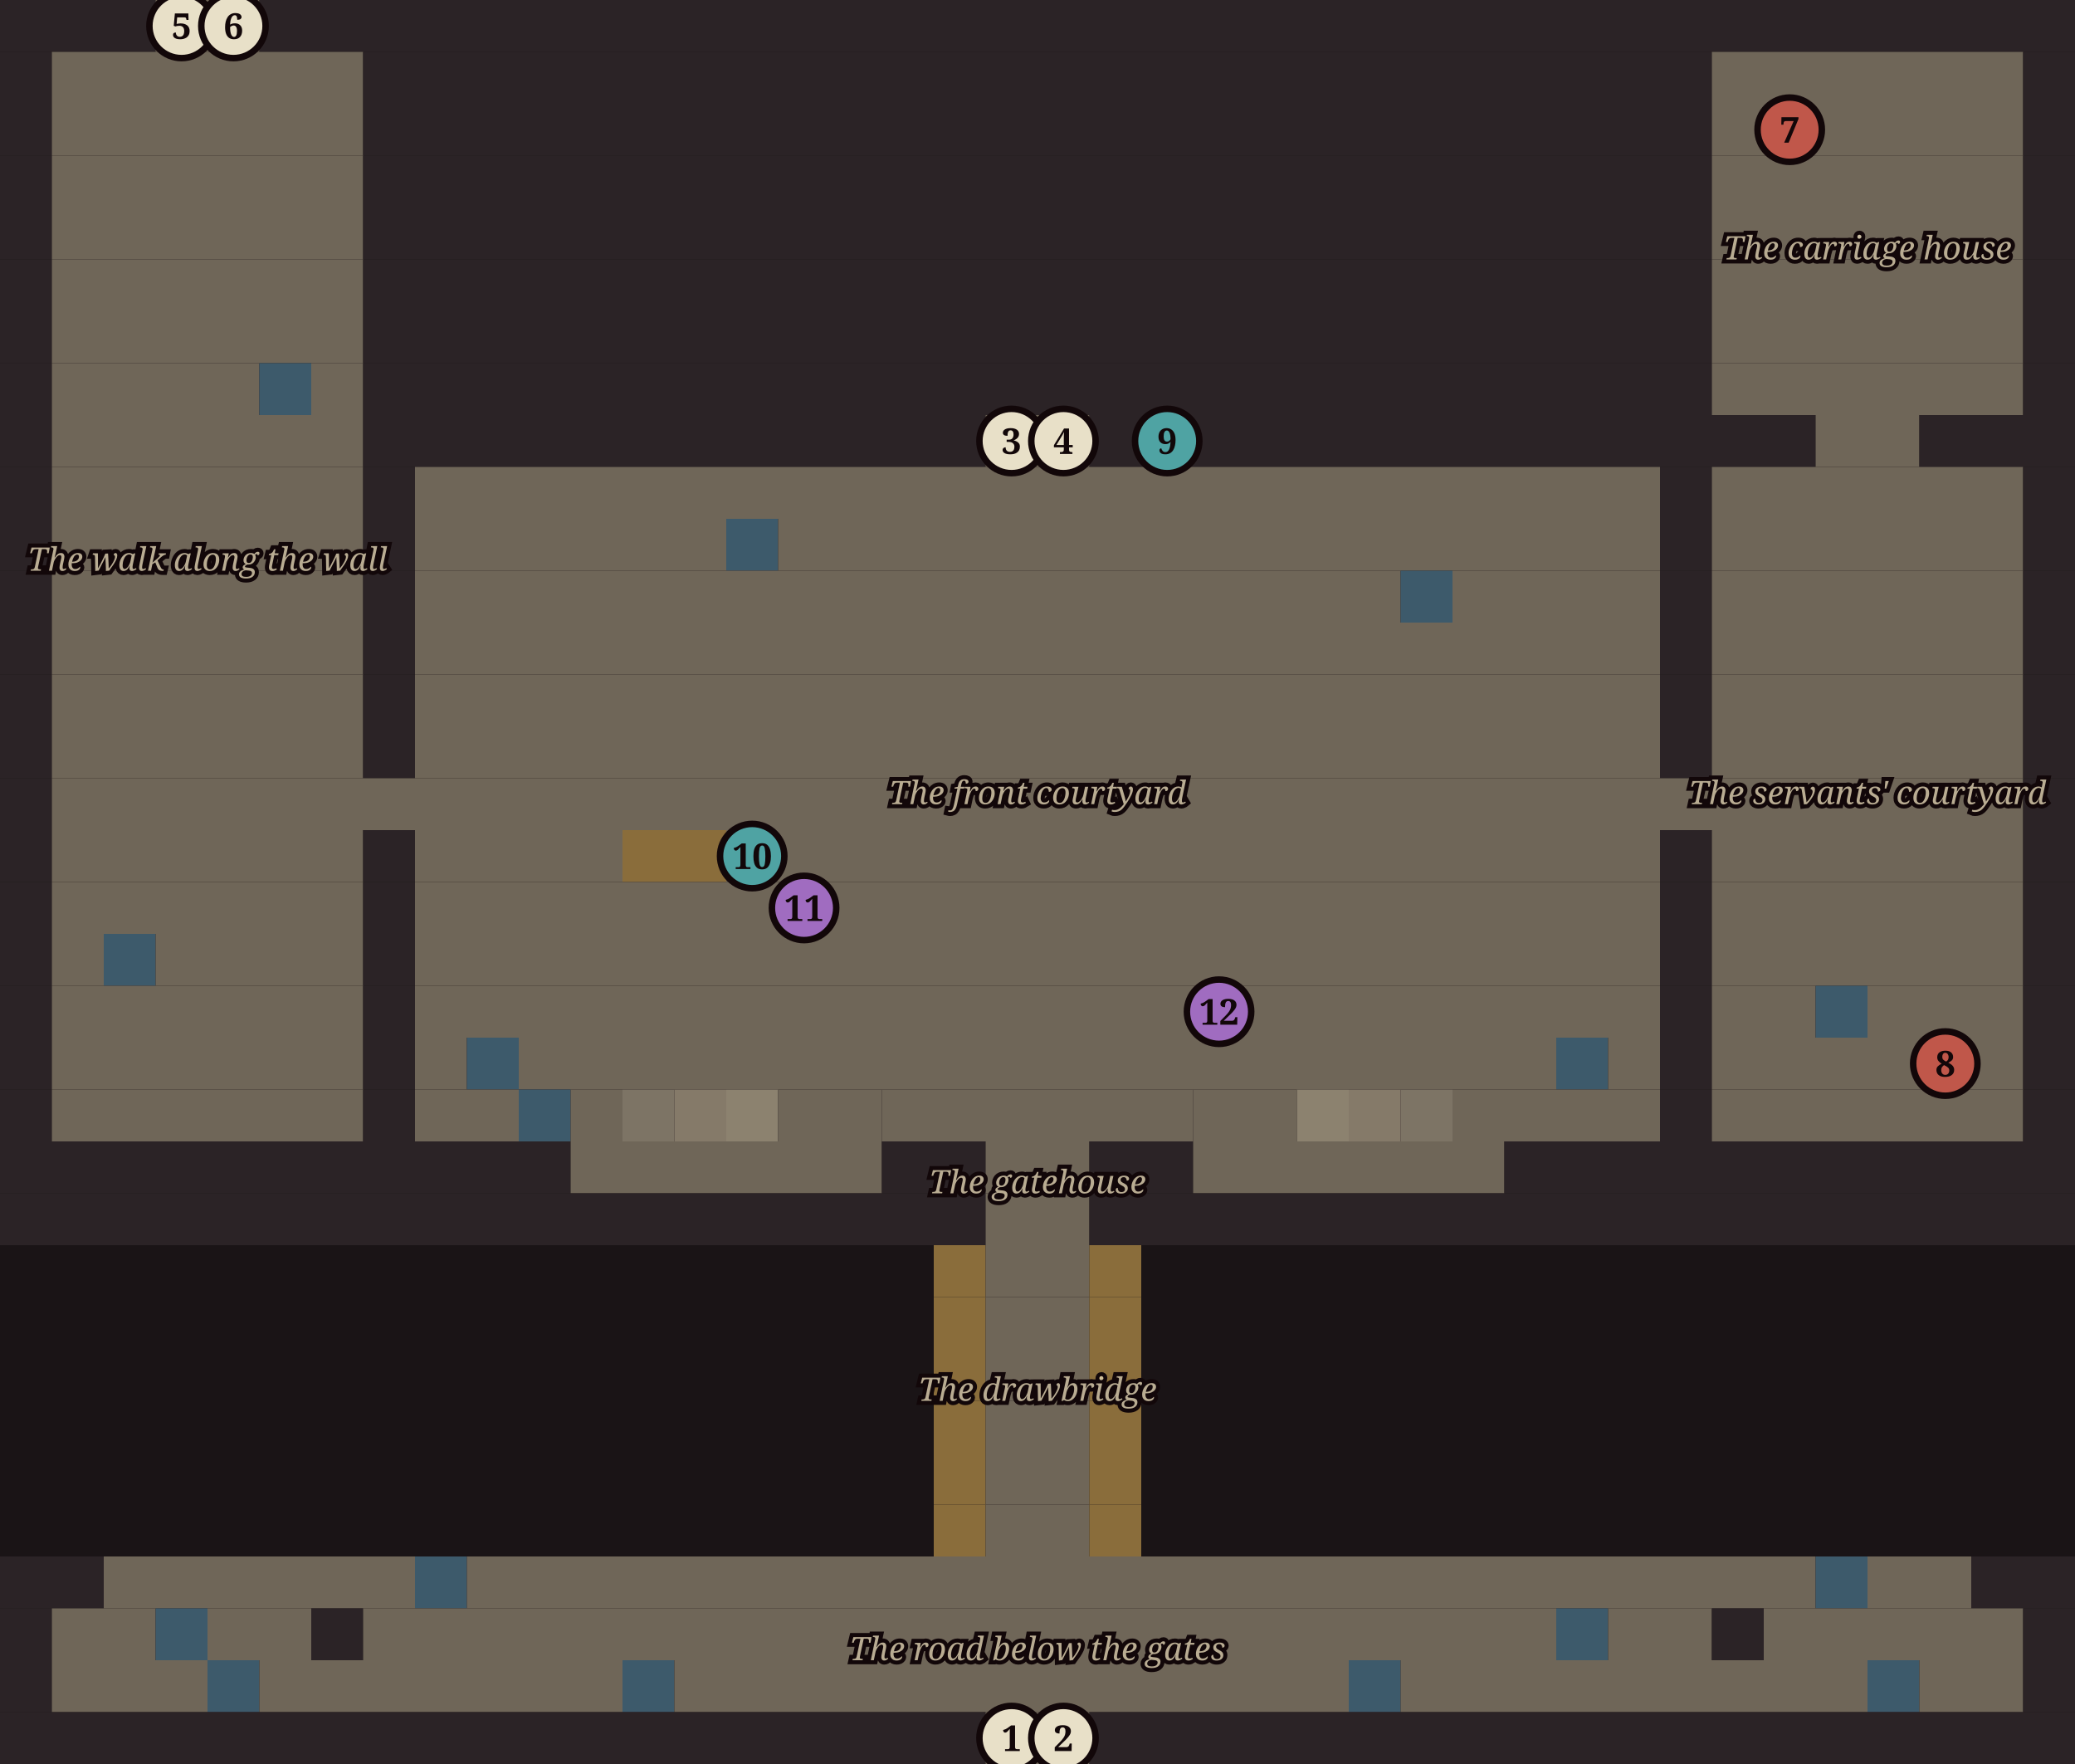
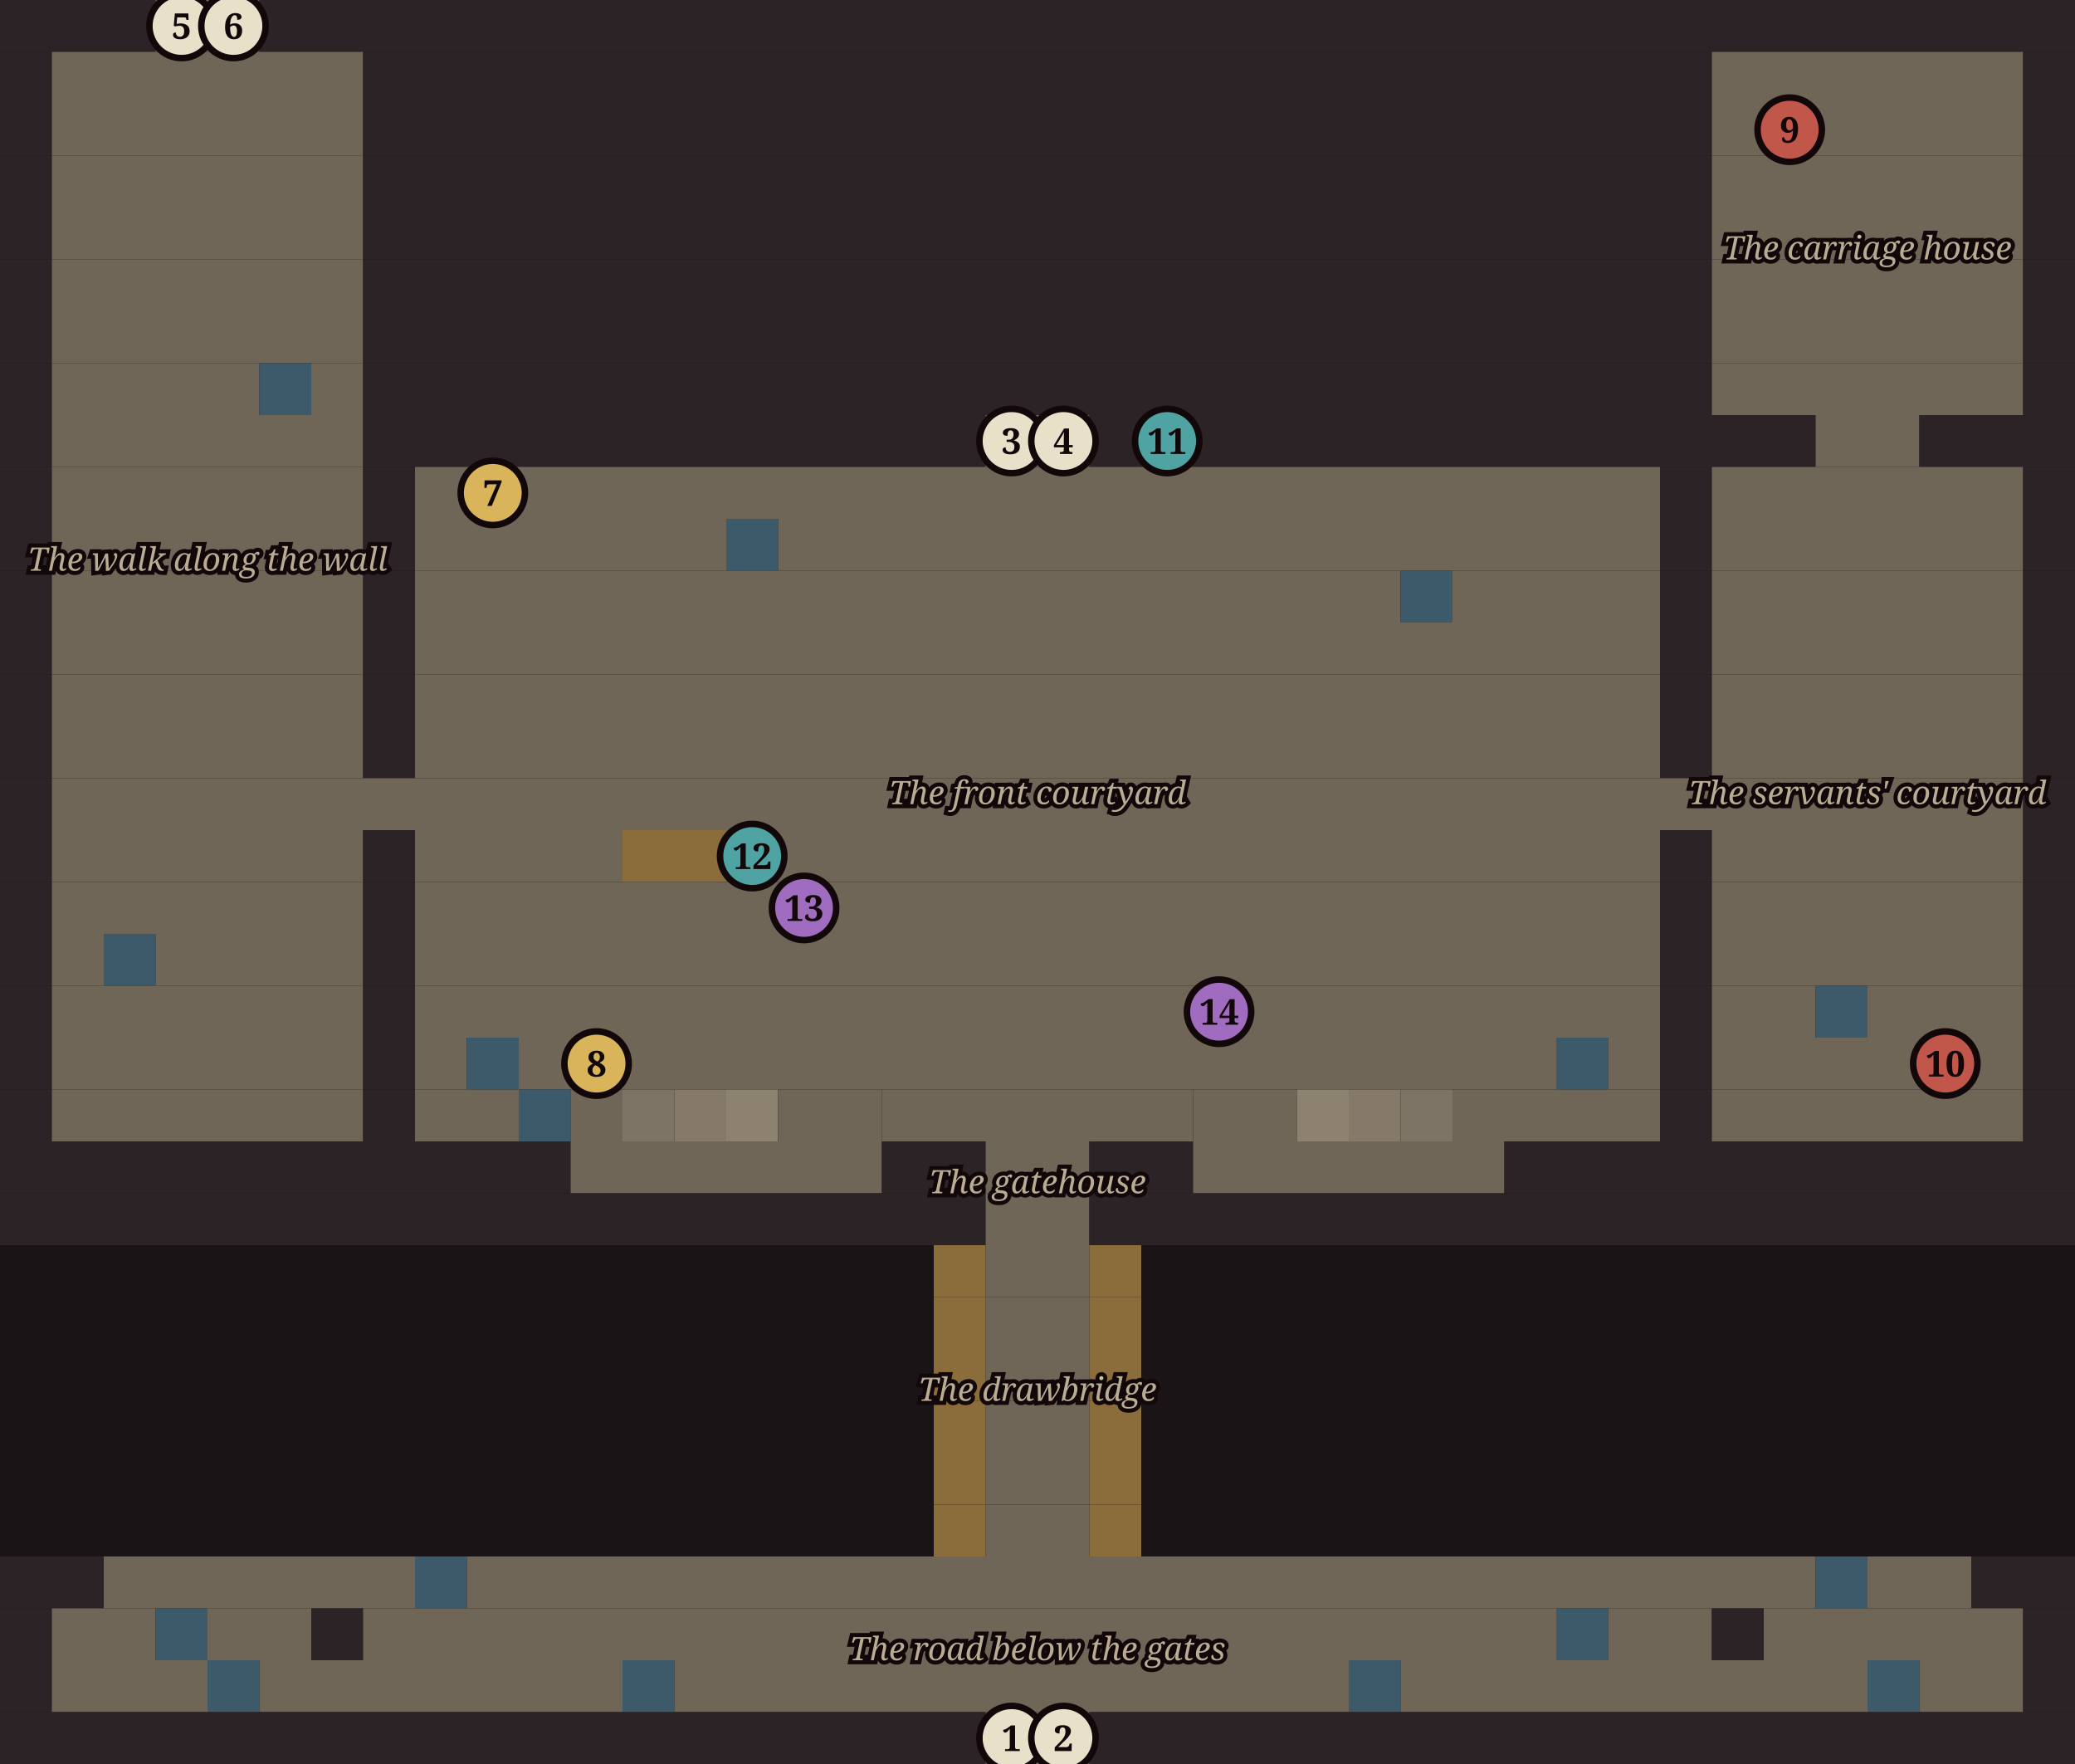
<svg xmlns="http://www.w3.org/2000/svg" viewBox="0 0 640 544" width="640" height="544" font-family="Georgia, serif">
  <rect width="640" height="544" fill="#1a1416" />
  <rect x="0" y="0" width="48" height="16" fill="#2b2326" />
  <rect x="48" y="0" width="32" height="16" fill="#6f6658" />
  <rect x="80" y="0" width="560" height="16" fill="#2b2326" />
  <rect x="0" y="16" width="16" height="16" fill="#2b2326" />
  <rect x="16" y="16" width="96" height="16" fill="#6f6658" />
  <rect x="112" y="16" width="416" height="16" fill="#2b2326" />
  <rect x="528" y="16" width="96" height="16" fill="#6f6658" />
  <rect x="624" y="16" width="16" height="16" fill="#2b2326" />
  <rect x="0" y="32" width="16" height="16" fill="#2b2326" />
  <rect x="16" y="32" width="96" height="16" fill="#6f6658" />
  <rect x="112" y="32" width="416" height="16" fill="#2b2326" />
  <rect x="528" y="32" width="96" height="16" fill="#6f6658" />
  <rect x="624" y="32" width="16" height="16" fill="#2b2326" />
  <rect x="0" y="48" width="16" height="16" fill="#2b2326" />
  <rect x="16" y="48" width="96" height="16" fill="#6f6658" />
  <rect x="112" y="48" width="416" height="16" fill="#2b2326" />
  <rect x="528" y="48" width="96" height="16" fill="#6f6658" />
  <rect x="624" y="48" width="16" height="16" fill="#2b2326" />
  <rect x="0" y="64" width="16" height="16" fill="#2b2326" />
  <rect x="16" y="64" width="96" height="16" fill="#6f6658" />
  <rect x="112" y="64" width="416" height="16" fill="#2b2326" />
  <rect x="528" y="64" width="96" height="16" fill="#6f6658" />
  <rect x="624" y="64" width="16" height="16" fill="#2b2326" />
  <rect x="0" y="80" width="16" height="16" fill="#2b2326" />
  <rect x="16" y="80" width="96" height="16" fill="#6f6658" />
  <rect x="112" y="80" width="416" height="16" fill="#2b2326" />
  <rect x="528" y="80" width="96" height="16" fill="#6f6658" />
  <rect x="624" y="80" width="16" height="16" fill="#2b2326" />
  <rect x="0" y="96" width="16" height="16" fill="#2b2326" />
  <rect x="16" y="96" width="96" height="16" fill="#6f6658" />
  <rect x="112" y="96" width="416" height="16" fill="#2b2326" />
  <rect x="528" y="96" width="96" height="16" fill="#6f6658" />
  <rect x="624" y="96" width="16" height="16" fill="#2b2326" />
  <rect x="0" y="112" width="16" height="16" fill="#2b2326" />
  <rect x="16" y="112" width="64" height="16" fill="#6f6658" />
  <rect x="80" y="112" width="16" height="16" fill="#3d5a6b" />
  <rect x="96" y="112" width="16" height="16" fill="#6f6658" />
  <rect x="112" y="112" width="416" height="16" fill="#2b2326" />
  <rect x="528" y="112" width="96" height="16" fill="#6f6658" />
  <rect x="624" y="112" width="16" height="16" fill="#2b2326" />
  <rect x="0" y="128" width="16" height="16" fill="#2b2326" />
  <rect x="16" y="128" width="96" height="16" fill="#6f6658" />
  <rect x="112" y="128" width="192" height="16" fill="#2b2326" />
  <rect x="304" y="128" width="32" height="16" fill="#6f6658" />
  <rect x="336" y="128" width="224" height="16" fill="#2b2326" />
  <rect x="560" y="128" width="32" height="16" fill="#6f6658" />
  <rect x="592" y="128" width="48" height="16" fill="#2b2326" />
  <rect x="0" y="144" width="16" height="16" fill="#2b2326" />
  <rect x="16" y="144" width="96" height="16" fill="#6f6658" />
  <rect x="112" y="144" width="16" height="16" fill="#2b2326" />
  <rect x="128" y="144" width="384" height="16" fill="#6f6658" />
  <rect x="512" y="144" width="16" height="16" fill="#2b2326" />
  <rect x="528" y="144" width="96" height="16" fill="#6f6658" />
  <rect x="624" y="144" width="16" height="16" fill="#2b2326" />
  <rect x="0" y="160" width="16" height="16" fill="#2b2326" />
  <rect x="16" y="160" width="96" height="16" fill="#6f6658" />
  <rect x="112" y="160" width="16" height="16" fill="#2b2326" />
  <rect x="128" y="160" width="96" height="16" fill="#6f6658" />
  <rect x="224" y="160" width="16" height="16" fill="#3d5a6b" />
  <rect x="240" y="160" width="272" height="16" fill="#6f6658" />
  <rect x="512" y="160" width="16" height="16" fill="#2b2326" />
  <rect x="528" y="160" width="96" height="16" fill="#6f6658" />
  <rect x="624" y="160" width="16" height="16" fill="#2b2326" />
  <rect x="0" y="176" width="16" height="16" fill="#2b2326" />
  <rect x="16" y="176" width="96" height="16" fill="#6f6658" />
  <rect x="112" y="176" width="16" height="16" fill="#2b2326" />
  <rect x="128" y="176" width="304" height="16" fill="#6f6658" />
  <rect x="432" y="176" width="16" height="16" fill="#3d5a6b" />
  <rect x="448" y="176" width="64" height="16" fill="#6f6658" />
  <rect x="512" y="176" width="16" height="16" fill="#2b2326" />
  <rect x="528" y="176" width="96" height="16" fill="#6f6658" />
  <rect x="624" y="176" width="16" height="16" fill="#2b2326" />
  <rect x="0" y="192" width="16" height="16" fill="#2b2326" />
  <rect x="16" y="192" width="96" height="16" fill="#6f6658" />
  <rect x="112" y="192" width="16" height="16" fill="#2b2326" />
  <rect x="128" y="192" width="384" height="16" fill="#6f6658" />
  <rect x="512" y="192" width="16" height="16" fill="#2b2326" />
  <rect x="528" y="192" width="96" height="16" fill="#6f6658" />
  <rect x="624" y="192" width="16" height="16" fill="#2b2326" />
  <rect x="0" y="208" width="16" height="16" fill="#2b2326" />
  <rect x="16" y="208" width="96" height="16" fill="#6f6658" />
  <rect x="112" y="208" width="16" height="16" fill="#2b2326" />
  <rect x="128" y="208" width="384" height="16" fill="#6f6658" />
  <rect x="512" y="208" width="16" height="16" fill="#2b2326" />
  <rect x="528" y="208" width="96" height="16" fill="#6f6658" />
  <rect x="624" y="208" width="16" height="16" fill="#2b2326" />
  <rect x="0" y="224" width="16" height="16" fill="#2b2326" />
  <rect x="16" y="224" width="96" height="16" fill="#6f6658" />
  <rect x="112" y="224" width="16" height="16" fill="#2b2326" />
  <rect x="128" y="224" width="384" height="16" fill="#6f6658" />
  <rect x="512" y="224" width="16" height="16" fill="#2b2326" />
  <rect x="528" y="224" width="96" height="16" fill="#6f6658" />
  <rect x="624" y="224" width="16" height="16" fill="#2b2326" />
  <rect x="0" y="240" width="16" height="16" fill="#2b2326" />
  <rect x="16" y="240" width="608" height="16" fill="#6f6658" />
  <rect x="624" y="240" width="16" height="16" fill="#2b2326" />
  <rect x="0" y="256" width="16" height="16" fill="#2b2326" />
  <rect x="16" y="256" width="96" height="16" fill="#6f6658" />
  <rect x="112" y="256" width="16" height="16" fill="#2b2326" />
  <rect x="128" y="256" width="64" height="16" fill="#6f6658" />
  <rect x="192" y="256" width="32" height="16" fill="#8a6d3b" />
  <rect x="224" y="256" width="288" height="16" fill="#6f6658" />
  <rect x="512" y="256" width="16" height="16" fill="#2b2326" />
  <rect x="528" y="256" width="96" height="16" fill="#6f6658" />
  <rect x="624" y="256" width="16" height="16" fill="#2b2326" />
  <rect x="0" y="272" width="16" height="16" fill="#2b2326" />
  <rect x="16" y="272" width="96" height="16" fill="#6f6658" />
  <rect x="112" y="272" width="16" height="16" fill="#2b2326" />
  <rect x="128" y="272" width="384" height="16" fill="#6f6658" />
  <rect x="512" y="272" width="16" height="16" fill="#2b2326" />
  <rect x="528" y="272" width="96" height="16" fill="#6f6658" />
  <rect x="624" y="272" width="16" height="16" fill="#2b2326" />
  <rect x="0" y="288" width="16" height="16" fill="#2b2326" />
  <rect x="16" y="288" width="16" height="16" fill="#6f6658" />
  <rect x="32" y="288" width="16" height="16" fill="#3d5a6b" />
  <rect x="48" y="288" width="64" height="16" fill="#6f6658" />
  <rect x="112" y="288" width="16" height="16" fill="#2b2326" />
  <rect x="128" y="288" width="384" height="16" fill="#6f6658" />
  <rect x="512" y="288" width="16" height="16" fill="#2b2326" />
  <rect x="528" y="288" width="96" height="16" fill="#6f6658" />
  <rect x="624" y="288" width="16" height="16" fill="#2b2326" />
  <rect x="0" y="304" width="16" height="16" fill="#2b2326" />
  <rect x="16" y="304" width="96" height="16" fill="#6f6658" />
  <rect x="112" y="304" width="16" height="16" fill="#2b2326" />
  <rect x="128" y="304" width="384" height="16" fill="#6f6658" />
  <rect x="512" y="304" width="16" height="16" fill="#2b2326" />
  <rect x="528" y="304" width="32" height="16" fill="#6f6658" />
  <rect x="560" y="304" width="16" height="16" fill="#3d5a6b" />
  <rect x="576" y="304" width="48" height="16" fill="#6f6658" />
  <rect x="624" y="304" width="16" height="16" fill="#2b2326" />
  <rect x="0" y="320" width="16" height="16" fill="#2b2326" />
  <rect x="16" y="320" width="96" height="16" fill="#6f6658" />
  <rect x="112" y="320" width="16" height="16" fill="#2b2326" />
  <rect x="128" y="320" width="16" height="16" fill="#6f6658" />
  <rect x="144" y="320" width="16" height="16" fill="#3d5a6b" />
  <rect x="160" y="320" width="320" height="16" fill="#6f6658" />
  <rect x="480" y="320" width="16" height="16" fill="#3d5a6b" />
  <rect x="496" y="320" width="16" height="16" fill="#6f6658" />
  <rect x="512" y="320" width="16" height="16" fill="#2b2326" />
  <rect x="528" y="320" width="96" height="16" fill="#6f6658" />
  <rect x="624" y="320" width="16" height="16" fill="#2b2326" />
  <rect x="0" y="336" width="16" height="16" fill="#2b2326" />
  <rect x="16" y="336" width="96" height="16" fill="#6f6658" />
  <rect x="112" y="336" width="16" height="16" fill="#2b2326" />
  <rect x="128" y="336" width="32" height="16" fill="#6f6658" />
  <rect x="160" y="336" width="16" height="16" fill="#3d5a6b" />
  <rect x="176" y="336" width="16" height="16" fill="#6f6658" />
  <rect x="192" y="336" width="16" height="16" fill="#7d7465" />
  <rect x="208" y="336" width="16" height="16" fill="#857a69" />
  <rect x="224" y="336" width="16" height="16" fill="#8c826f" />
  <rect x="240" y="336" width="32" height="16" fill="#6f6658" />
  <rect x="272" y="336" width="96" height="16" fill="#6f6658" />
  <rect x="368" y="336" width="32" height="16" fill="#6f6658" />
  <rect x="400" y="336" width="16" height="16" fill="#8c826f" />
  <rect x="416" y="336" width="16" height="16" fill="#857a69" />
  <rect x="432" y="336" width="16" height="16" fill="#7d7465" />
  <rect x="448" y="336" width="64" height="16" fill="#6f6658" />
  <rect x="512" y="336" width="16" height="16" fill="#2b2326" />
  <rect x="528" y="336" width="96" height="16" fill="#6f6658" />
  <rect x="624" y="336" width="16" height="16" fill="#2b2326" />
  <rect x="0" y="352" width="176" height="16" fill="#2b2326" />
  <rect x="176" y="352" width="96" height="16" fill="#6f6658" />
  <rect x="272" y="352" width="32" height="16" fill="#2b2326" />
  <rect x="304" y="352" width="32" height="16" fill="#6f6658" />
  <rect x="336" y="352" width="32" height="16" fill="#2b2326" />
  <rect x="368" y="352" width="96" height="16" fill="#6f6658" />
  <rect x="464" y="352" width="176" height="16" fill="#2b2326" />
  <rect x="0" y="368" width="304" height="16" fill="#2b2326" />
  <rect x="304" y="368" width="32" height="16" fill="#6f6658" />
  <rect x="336" y="368" width="304" height="16" fill="#2b2326" />
  <rect x="288" y="384" width="16" height="16" fill="#8a6d3b" />
  <rect x="304" y="384" width="32" height="16" fill="#6f6658" />
  <rect x="336" y="384" width="16" height="16" fill="#8a6d3b" />
  <rect x="288" y="400" width="16" height="16" fill="#8a6d3b" />
  <rect x="304" y="400" width="32" height="16" fill="#6f6658" />
  <rect x="336" y="400" width="16" height="16" fill="#8a6d3b" />
  <rect x="288" y="416" width="16" height="16" fill="#8a6d3b" />
  <rect x="304" y="416" width="32" height="16" fill="#6f6658" />
  <rect x="336" y="416" width="16" height="16" fill="#8a6d3b" />
  <rect x="288" y="432" width="16" height="16" fill="#8a6d3b" />
  <rect x="304" y="432" width="32" height="16" fill="#6f6658" />
  <rect x="336" y="432" width="16" height="16" fill="#8a6d3b" />
  <rect x="288" y="448" width="16" height="16" fill="#8a6d3b" />
  <rect x="304" y="448" width="32" height="16" fill="#6f6658" />
  <rect x="336" y="448" width="16" height="16" fill="#8a6d3b" />
  <rect x="288" y="464" width="16" height="16" fill="#8a6d3b" />
  <rect x="304" y="464" width="32" height="16" fill="#6f6658" />
  <rect x="336" y="464" width="16" height="16" fill="#8a6d3b" />
  <rect x="0" y="480" width="32" height="16" fill="#2b2326" />
  <rect x="32" y="480" width="96" height="16" fill="#6f6658" />
  <rect x="128" y="480" width="16" height="16" fill="#3d5a6b" />
  <rect x="144" y="480" width="416" height="16" fill="#6f6658" />
  <rect x="560" y="480" width="16" height="16" fill="#3d5a6b" />
  <rect x="576" y="480" width="32" height="16" fill="#6f6658" />
  <rect x="608" y="480" width="32" height="16" fill="#2b2326" />
  <rect x="0" y="496" width="16" height="16" fill="#2b2326" />
  <rect x="16" y="496" width="32" height="16" fill="#6f6658" />
  <rect x="48" y="496" width="16" height="16" fill="#3d5a6b" />
  <rect x="64" y="496" width="32" height="16" fill="#6f6658" />
  <rect x="96" y="496" width="16" height="16" fill="#2b2326" />
  <rect x="112" y="496" width="368" height="16" fill="#6f6658" />
  <rect x="480" y="496" width="16" height="16" fill="#3d5a6b" />
  <rect x="496" y="496" width="32" height="16" fill="#6f6658" />
  <rect x="528" y="496" width="16" height="16" fill="#2b2326" />
  <rect x="544" y="496" width="80" height="16" fill="#6f6658" />
  <rect x="624" y="496" width="16" height="16" fill="#2b2326" />
  <rect x="0" y="512" width="16" height="16" fill="#2b2326" />
  <rect x="16" y="512" width="48" height="16" fill="#6f6658" />
  <rect x="64" y="512" width="16" height="16" fill="#3d5a6b" />
  <rect x="80" y="512" width="112" height="16" fill="#6f6658" />
  <rect x="192" y="512" width="16" height="16" fill="#3d5a6b" />
  <rect x="208" y="512" width="208" height="16" fill="#6f6658" />
  <rect x="416" y="512" width="16" height="16" fill="#3d5a6b" />
  <rect x="432" y="512" width="144" height="16" fill="#6f6658" />
  <rect x="576" y="512" width="16" height="16" fill="#3d5a6b" />
  <rect x="592" y="512" width="32" height="16" fill="#6f6658" />
  <rect x="624" y="512" width="16" height="16" fill="#2b2326" />
  <rect x="0" y="528" width="304" height="16" fill="#2b2326" />
  <rect x="304" y="528" width="32" height="16" fill="#6f6658" />
  <rect x="336" y="528" width="304" height="16" fill="#2b2326" />
  <text x="320.0" y="512.0" font-size="10" text-anchor="middle" fill="#f0e2c0" fill-opacity="0.75" stroke="#120709" stroke-width="2.5" paint-order="stroke" font-style="italic">The road below the gates</text>
  <text x="320.0" y="432.0" font-size="10" text-anchor="middle" fill="#f0e2c0" fill-opacity="0.75" stroke="#120709" stroke-width="2.5" paint-order="stroke" font-style="italic">The drawbridge</text>
  <text x="320.0" y="368.0" font-size="10" text-anchor="middle" fill="#f0e2c0" fill-opacity="0.75" stroke="#120709" stroke-width="2.5" paint-order="stroke" font-style="italic">The gatehouse</text>
  <text x="320.0" y="248.0" font-size="10" text-anchor="middle" fill="#f0e2c0" fill-opacity="0.75" stroke="#120709" stroke-width="2.5" paint-order="stroke" font-style="italic">The front courtyard</text>
  <text x="64.0" y="176.0" font-size="10" text-anchor="middle" fill="#f0e2c0" fill-opacity="0.75" stroke="#120709" stroke-width="2.5" paint-order="stroke" font-style="italic">The walk along the wall</text>
  <text x="576.0" y="248.0" font-size="10" text-anchor="middle" fill="#f0e2c0" fill-opacity="0.75" stroke="#120709" stroke-width="2.5" paint-order="stroke" font-style="italic">The servants' courtyard</text>
  <text x="576.0" y="80.0" font-size="10" text-anchor="middle" fill="#f0e2c0" fill-opacity="0.75" stroke="#120709" stroke-width="2.5" paint-order="stroke" font-style="italic">The carriage house</text>
  <circle cx="312.0" cy="536.0" r="9.92" fill="#e8e0c8" stroke="#120709" stroke-width="2" />
  <text x="312.0" y="540.0" font-size="11" text-anchor="middle" fill="#120709" font-weight="bold">1</text>
  <circle cx="328.0" cy="536.0" r="9.92" fill="#e8e0c8" stroke="#120709" stroke-width="2" />
  <text x="328.0" y="540.0" font-size="11" text-anchor="middle" fill="#120709" font-weight="bold">2</text>
  <circle cx="312.0" cy="136.0" r="9.92" fill="#e8e0c8" stroke="#120709" stroke-width="2" />
  <text x="312.0" y="140.0" font-size="11" text-anchor="middle" fill="#120709" font-weight="bold">3</text>
  <circle cx="328.0" cy="136.0" r="9.92" fill="#e8e0c8" stroke="#120709" stroke-width="2" />
  <text x="328.0" y="140.0" font-size="11" text-anchor="middle" fill="#120709" font-weight="bold">4</text>
  <circle cx="56.0" cy="8.0" r="9.92" fill="#e8e0c8" stroke="#120709" stroke-width="2" />
  <text x="56.0" y="12.0" font-size="11" text-anchor="middle" fill="#120709" font-weight="bold">5</text>
  <circle cx="72.0" cy="8.0" r="9.92" fill="#e8e0c8" stroke="#120709" stroke-width="2" />
  <text x="72.0" y="12.0" font-size="11" text-anchor="middle" fill="#120709" font-weight="bold">6</text>
+   <circle cx="152.0" cy="152.0" r="9.92" fill="#d9b45a" stroke="#120709" stroke-width="2" />
+   <text x="152.0" y="156.0" font-size="11" text-anchor="middle" fill="#120709" font-weight="bold">7</text>
+   <circle cx="184.0" cy="328.0" r="9.92" fill="#d9b45a" stroke="#120709" stroke-width="2" />
+   <text x="184.0" y="332.0" font-size="11" text-anchor="middle" fill="#120709" font-weight="bold">8</text>
  <circle cx="552.0" cy="40.0" r="9.92" fill="#c0574a" stroke="#120709" stroke-width="2" />
-   <text x="552.0" y="44.0" font-size="11" text-anchor="middle" fill="#120709" font-weight="bold">7</text>
+   <text x="552.0" y="44.0" font-size="11" text-anchor="middle" fill="#120709" font-weight="bold">9</text>
  <circle cx="600.0" cy="328.0" r="9.92" fill="#c0574a" stroke="#120709" stroke-width="2" />
-   <text x="600.0" y="332.0" font-size="11" text-anchor="middle" fill="#120709" font-weight="bold">8</text>
+   <text x="600.0" y="332.0" font-size="11" text-anchor="middle" fill="#120709" font-weight="bold">10</text>
  <circle cx="360.0" cy="136.0" r="9.92" fill="#4fa3a3" stroke="#120709" stroke-width="2" />
-   <text x="360.0" y="140.0" font-size="11" text-anchor="middle" fill="#120709" font-weight="bold">9</text>
+   <text x="360.0" y="140.0" font-size="11" text-anchor="middle" fill="#120709" font-weight="bold">11</text>
  <circle cx="232.0" cy="264.0" r="9.92" fill="#4fa3a3" stroke="#120709" stroke-width="2" />
-   <text x="232.0" y="268.0" font-size="11" text-anchor="middle" fill="#120709" font-weight="bold">10</text>
+   <text x="232.0" y="268.0" font-size="11" text-anchor="middle" fill="#120709" font-weight="bold">12</text>
  <circle cx="248.0" cy="280.0" r="9.92" fill="#a06cc0" stroke="#120709" stroke-width="2" />
-   <text x="248.0" y="284.0" font-size="11" text-anchor="middle" fill="#120709" font-weight="bold">11</text>
+   <text x="248.0" y="284.0" font-size="11" text-anchor="middle" fill="#120709" font-weight="bold">13</text>
  <circle cx="376.0" cy="312.0" r="9.92" fill="#a06cc0" stroke="#120709" stroke-width="2" />
-   <text x="376.0" y="316.0" font-size="11" text-anchor="middle" fill="#120709" font-weight="bold">12</text>
+   <text x="376.0" y="316.0" font-size="11" text-anchor="middle" fill="#120709" font-weight="bold">14</text>
</svg>
